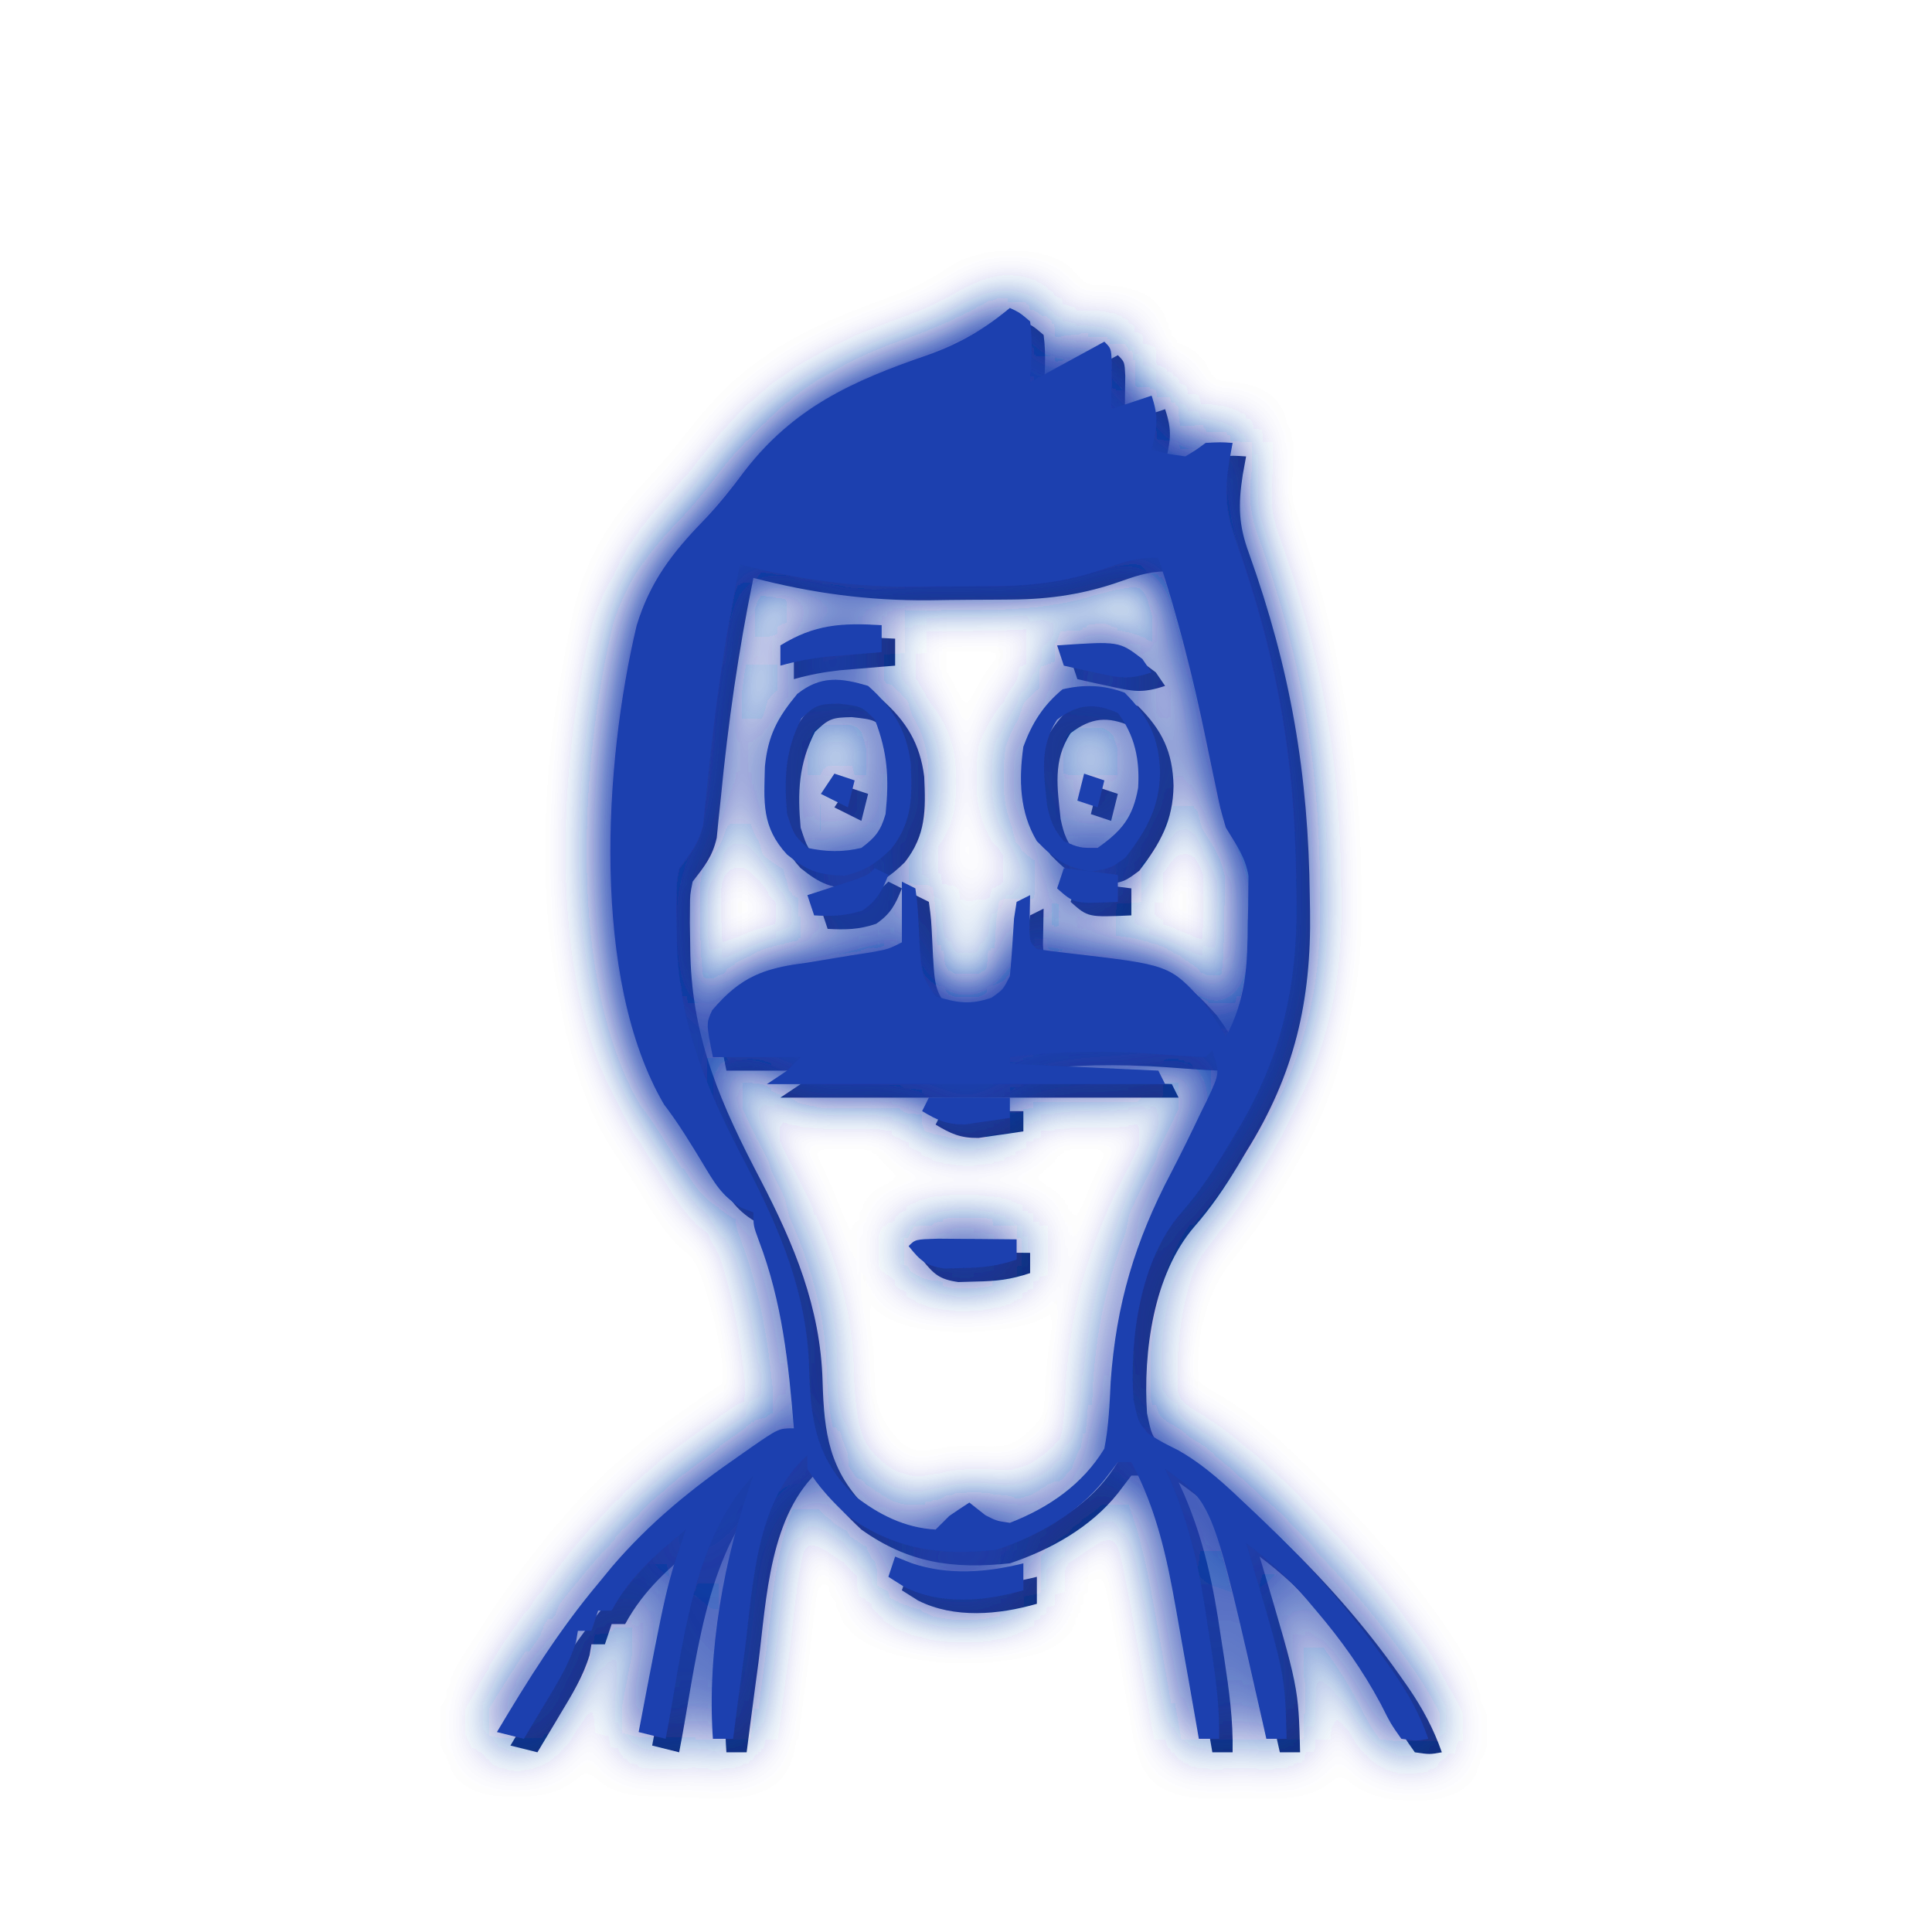
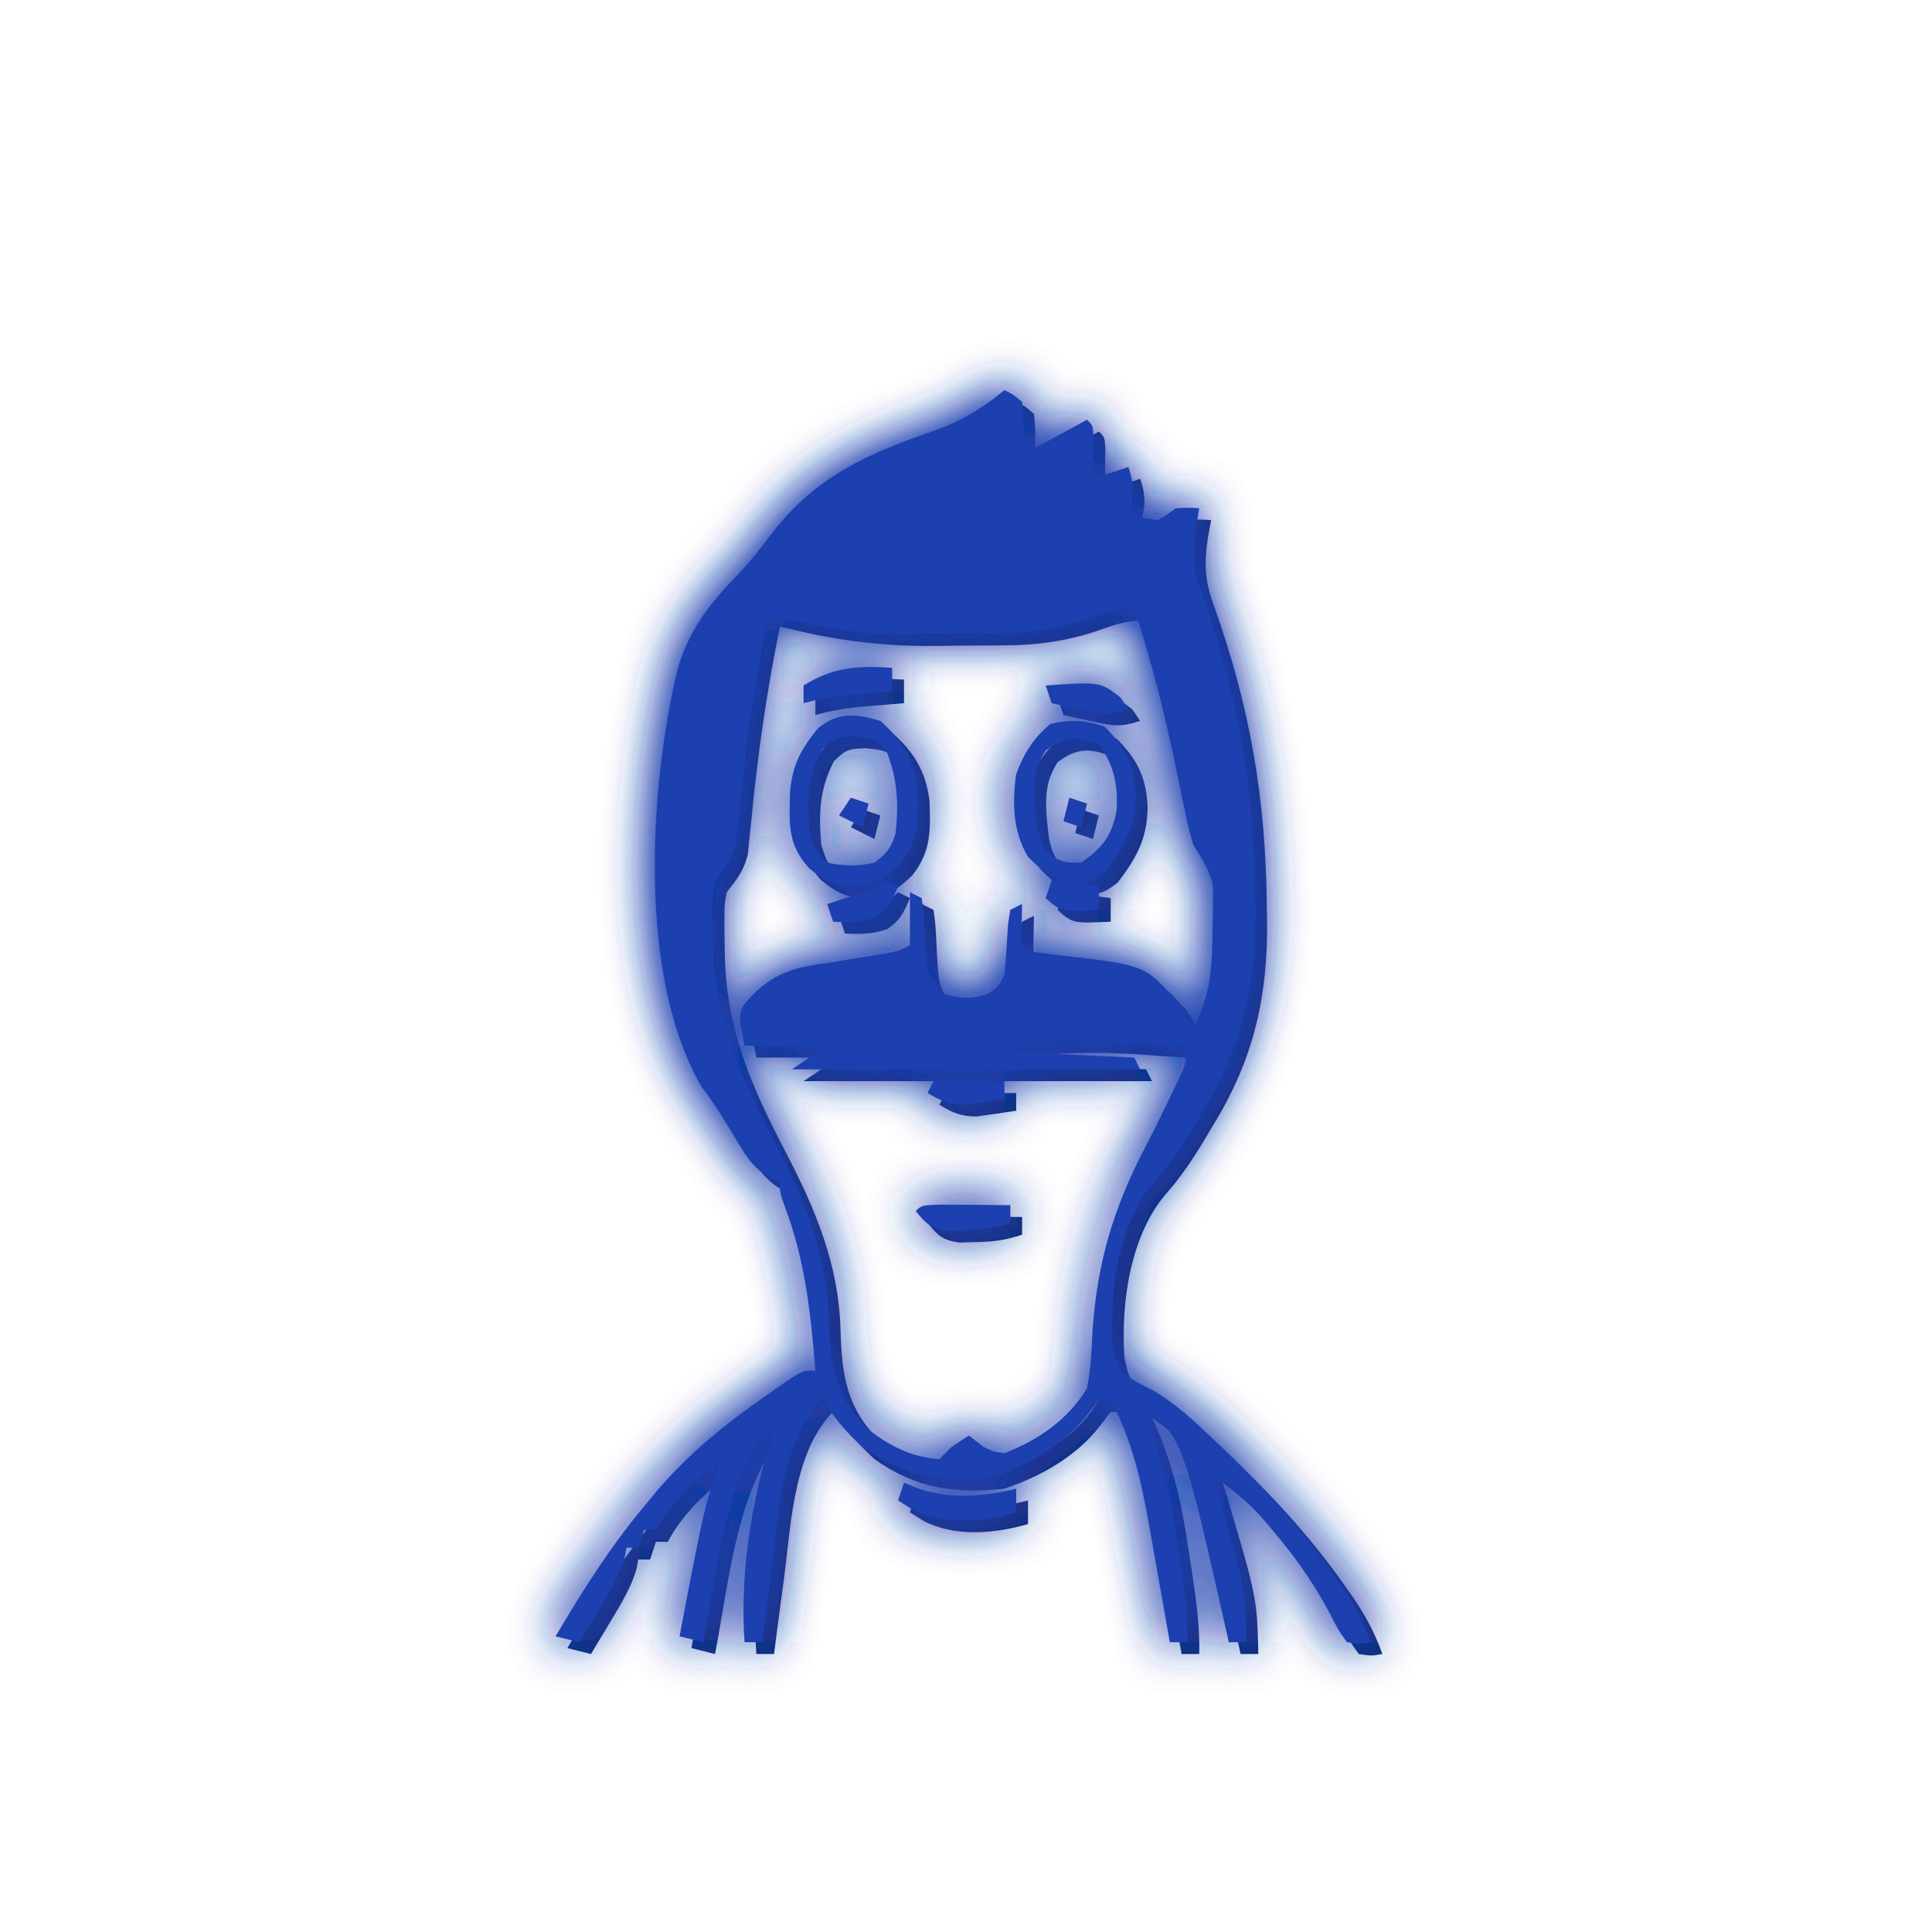
<svg xmlns="http://www.w3.org/2000/svg" version="1.1" width="229" height="229" viewBox="0 0 229 229">
  <defs>
    <filter id="glow">
      <feGaussianBlur stdDeviation="4" result="blur" />
      <feMerge>
        <feMergeNode in="blur" />
        <feMergeNode in="blur" />
        <feMergeNode in="SourceGraphic" />
      </feMerge>
    </filter>
  </defs>
-   <g transform="translate(22.9,22.9) scale(0.8)">
+   <g transform="translate(34.35,34.35) scale(0.7)">
    <g transform="translate(2,2)">
      <path d="M0 0 C1.488 0.711 1.488 0.711 3 2 C3.411 5.039 3.132 7.922 3 11 C6.63 9.02 10.26 7.04 14 5 C15 6 15 6 15.098 8.066 C15.086 8.89 15.074 9.714 15.062 10.562 C15.053 11.389 15.044 12.215 15.035 13.066 C15.024 13.704 15.012 14.343 15 15 C16.98 14.34 18.96 13.68 21 13 C22.097 16.29 21.8 17.713 21 21 C23.312 21.625 23.312 21.625 26 22 C27.562 21.062 27.562 21.062 29 20 C31.188 19.875 31.188 19.875 33 20 C32.835 20.907 32.67 21.815 32.5 22.75 C31.816 27.194 31.869 30.125 33.426 34.352 C39.604 51.617 42.243 67.045 42.438 85.312 C42.444 85.652 42.444 85.652 42.475 87.373 C42.676 100.65 40.197 111.499 33.062 122.938 C32.645 123.639 32.228 124.341 31.799 125.064 C29.838 128.303 27.829 131.287 25.328 134.133 C19.274 141.169 17.718 152.719 18.32 161.773 C19 165 19 165 20.492 166.789 C22.562 168.062 22.562 168.062 25.031 169.297 C29.068 171.613 32.202 174.617 35.562 177.812 C36.217 178.433 36.871 179.054 37.546 179.693 C44.384 186.245 50.431 193.001 55.875 200.75 C56.257 201.293 56.639 201.837 57.033 202.397 C59.144 205.488 60.748 208.441 62 212 C60.191 212.324 60.191 212.324 58 212 C56.465 209.832 56.465 209.832 54.938 206.812 C52.224 201.756 49.098 197.365 45.375 193 C44.92 192.461 44.465 191.922 43.996 191.366 C41.232 188.179 38.374 185.533 35 183 C35.146 183.488 35.292 183.975 35.443 184.478 C40.768 202.411 40.768 202.411 41 212 C40.01 212 39.02 212 38 212 C37.844 211.306 37.689 210.611 37.529 209.896 C30.109 177.081 30.109 177.081 23 172 C23.263 172.573 23.525 173.146 23.796 173.737 C26.786 180.661 28.173 187.373 29.25 194.812 C29.423 195.918 29.595 197.023 29.773 198.162 C30.483 202.822 31.101 207.278 31 212 C30.01 212 29.02 212 28 212 C27.818 210.947 27.636 209.894 27.449 208.809 C26.785 204.983 26.106 201.161 25.419 197.339 C25.152 195.849 24.888 194.359 24.628 192.868 C23.274 185.153 21.73 177.986 18 171 C17.34 171 16.68 171 16 171 C15.34 171.866 14.68 172.732 14 173.625 C10.017 178.645 4.023 181.992 -2 184 C-10.417 184.897 -17.029 183.969 -24 179 C-26.3 176.857 -28.34 174.678 -30 172 C-30 171.34 -30 170.68 -30 170 C-37.608 176.665 -38.054 189.213 -39.25 198.688 C-39.423 199.986 -39.598 201.285 -39.773 202.584 C-40.195 205.721 -40.602 208.86 -41 212 C-41.99 212 -42.98 212 -44 212 C-44.891 199.161 -42.38 185.084 -38 173 C-47.311 182.643 -48.511 199.377 -51 212 C-52.32 211.67 -53.64 211.34 -55 211 C-50.844 189.186 -50.844 189.186 -48 181 C-52.469 184.683 -56.193 187.853 -59 193 C-59.66 193 -60.32 193 -61 193 C-61.33 193.99 -61.66 194.98 -62 196 C-62.66 196 -63.32 196 -64 196 C-64.092 196.531 -64.183 197.062 -64.277 197.609 C-65.234 200.773 -66.865 203.44 -68.562 206.25 C-68.892 206.804 -69.221 207.359 -69.561 207.93 C-70.369 209.289 -71.184 210.645 -72 212 C-73.32 211.67 -74.64 211.34 -76 211 C-71.417 203.299 -66.78 195.879 -61 189 C-60.667 188.595 -60.667 188.595 -58.984 186.543 C-53.349 179.945 -47.113 174.909 -40 170 C-39.731 169.811 -39.731 169.811 -38.373 168.854 C-34.239 166 -34.239 166 -32 166 C-32.795 156.33 -33.724 147.308 -37.195 138.188 C-38 136 -38 136 -38 134 C-38.588 133.778 -39.176 133.557 -39.781 133.328 C-42.682 131.592 -43.765 129.636 -45.5 126.75 C-47.317 123.746 -49.115 120.792 -51.25 118 C-62.095 99.409 -60.165 67.42 -55.293 47.043 C-53.29 40.503 -50.031 36.292 -45.301 31.414 C-43.122 29.128 -41.253 26.784 -39.375 24.25 C-32.076 14.784 -23.417 10.835 -12.25 7 C-7.539 5.351 -3.827 3.187 0 0 Z M14.625 38.438 C9.128 40.393 4.051 41.162 -1.777 41.203 C-2.425 41.209 -3.073 41.215 -3.74 41.22 C-5.111 41.23 -6.482 41.236 -7.853 41.24 C-9.9 41.25 -11.947 41.281 -13.994 41.312 C-23.033 41.383 -31.254 40.267 -40 38 C-42.218 48.814 -43.756 59.573 -44.822 70.568 C-44.932 71.603 -45.042 72.637 -45.156 73.703 C-45.202 74.165 -45.202 74.165 -45.432 76.505 C-46.077 79.336 -47.25 80.726 -49 83 C-49.388 84.916 -49.388 84.916 -49.398 86.906 C-49.405 87.644 -49.411 88.381 -49.418 89.141 C-49.404 89.92 -49.39 90.698 -49.375 91.5 C-49.363 92.308 -49.352 93.116 -49.34 93.949 C-48.998 106.573 -44.713 116.161 -38.96 127.15 C-33.96 136.781 -30.064 146.075 -29.749 157.018 C-29.525 164.721 -28.81 170.333 -23 176 C-19.442 178.784 -15.575 180.739 -11 181 C-10.34 180.34 -9.68 179.68 -9 179 C-8.012 178.316 -7.014 177.645 -6 177 C-5.216 177.619 -4.433 178.238 -3.625 178.875 C-1.984 179.711 -1.984 179.711 0 180 C5.737 177.781 10.8 174.295 14 169 C14.643 165.703 14.779 162.413 14.938 159.062 C15.746 147.604 18.536 138.304 23.883 128.141 C25.425 125.186 26.879 122.195 28.312 119.188 C28.592 118.623 28.871 118.059 29.158 117.478 C31.114 113.343 31.114 113.343 30 110 C29.67 110.33 29.34 110.66 29 111 C26.386 110.88 23.795 110.707 21.188 110.5 C13.981 109.989 7.183 110.1 0 111 C0 111.33 0 111.66 0 112 C3.63 112.165 3.63 112.165 22 113 C22.33 113.66 22.66 114.32 23 115 C3.53 115 -15.94 115 -36 115 C-35.505 114.67 -35.505 114.67 -33 113 C-32.67 112.67 -32.67 112.67 -31 111 C-35.29 111 -39.58 111 -44 111 C-45 106 -45 106 -44.102 104.051 C-39.838 99.031 -36.419 97.816 -30 97 C-27.853 96.651 -25.707 96.297 -23.562 95.938 C-23.058 95.86 -23.058 95.86 -20.504 95.465 C-18 95 -18 95 -16 94 C-16 91.03 -16 88.06 -16 85 C-15.67 85.165 -15.67 85.165 -14 86 C-13.656 88.582 -13.656 88.582 -13.5 91.812 C-13.156 98.868 -13.156 98.868 -11 102 C-7.815 102.969 -5.852 103.299 -2.688 102.188 C-1 101 -1 101 0 99 C0.274 96.147 0.446 93.294 0.621 90.434 C0.684 90.032 0.684 90.032 1 88 C1.66 87.67 2.32 87.34 3 87 C2.967 88.79 2.935 90.581 2.902 92.371 C3 94 3 94 4 95 C5.535 95.213 7.07 95.42 8.61 95.594 C23.653 97.329 23.653 97.329 28.656 102.816 C29.882 104.502 30.984 106.182 32 108 C35.024 102.355 35.21 97.351 35.25 91.062 C35.271 90.264 35.291 89.465 35.312 88.643 C35.318 87.865 35.323 87.087 35.328 86.285 C35.337 85.583 35.347 84.88 35.356 84.156 C34.887 81.317 33.482 79.456 32 77 C31.172 74.16 31.172 74.16 30.535 71.062 C30.416 70.501 30.296 69.94 30.173 69.361 C29.794 67.576 29.427 65.788 29.062 64 C27.171 54.815 24.911 45.922 22 37 C19.047 37 17.366 37.46 14.625 38.438 Z " fill="#142d7a" transform="translate(121,17)" />
      <path d="M0 0 C0 1.32 0 2.64 0 4 C-0.748 4.061 -1.495 4.121 -2.266 4.184 C-3.25 4.267 -4.235 4.351 -5.25 4.438 C-5.737 4.478 -5.737 4.478 -8.203 4.684 C-10.565 4.951 -12.719 5.354 -15 6 C-15 5.01 -15 4.02 -15 3 C-9.906 -0.135 -5.915 -0.355 0 0 Z " fill="#142d7a" transform="translate(102,64)" />
      <path d="M0 0 C9.173 -0.63 9.173 -0.63 12.625 2 C13.079 2.66 13.533 3.32 14 4 C10.617 5.128 9.232 4.818 5.812 4.062 C4.911 3.868 4.01 3.673 3.082 3.473 C2.738 3.395 2.738 3.395 1 3 C0.67 2.01 0.34 1.02 0 0 Z " fill="#142d7a" transform="translate(128,67)" />
      <path d="M0 0 C3.652 3.243 5.691 6.541 6.309 11.453 C6.538 16.424 6.585 20.09 3.438 24.125 C1.248 26.273 -0.551 27.491 -3.562 28.125 C-7.43 27.984 -9.01 27.409 -12 25 C-15.803 20.894 -15.43 17.287 -15.293 11.918 C-14.832 7.329 -13.444 4.744 -10.5 1.188 C-7.022 -1.566 -4.039 -1.212 0 0 Z M-9.875 4.812 C-12.308 9.543 -12.474 13.791 -12 19 C-11 22.062 -11 22.062 -9 24 C-6.242 24.592 -3.746 24.664 -1 24 C1.067 22.461 1.865 21.467 2.582 18.984 C3.122 13.754 2.91 9.926 1 5 C-1 3 -1 3 -4.438 2.625 C-7.26 2.701 -7.757 2.765 -9.875 4.812 Z " fill="#142d7a" transform="translate(100,73)" />
      <path d="M0 0 C3.568 3.568 5.131 6.788 5.25 11.812 C5.174 16.958 3.28 20.323 0.188 24.375 C-2 26 -2 26 -4.938 26.5 C-8.75 25.877 -10.319 24.756 -13 22 C-15.578 17.704 -15.683 12.871 -15 8 C-13.717 4.502 -12.061 1.878 -9.188 -0.5 C-5.933 -1.244 -3.152 -1.151 0 0 Z M-10 4 C-12.669 8.067 -11.962 12.075 -11.484 16.695 C-11.001 18.993 -10.532 20.244 -9 22 C-6.688 23 -6.688 23 -4 23 C-0.397 20.461 1.218 18.483 2 14.125 C2.268 9.969 1.54 6.367 -1 3 C-4.53 1.461 -6.927 1.669 -10 4 Z " fill="#142d7a" transform="translate(138,74)" />
      <path d="M0 0 C0.99 0.33 1.98 0.66 3 1 C2.67 2.32 2.34 3.64 2 5 C0.68 4.34 -0.64 3.68 -2 3 C-1.34 2.01 -0.68 1.02 0 0 Z " fill="#142d7a" transform="translate(95,86)" />
      <path d="M0 0 C0.99 0.33 1.98 0.66 3 1 C2.67 2.32 2.34 3.64 2 5 C1.01 4.67 0.02 4.34 -1 4 C-0.67 2.68 -0.34 1.36 0 0 Z " fill="#142d7a" transform="translate(132,86)" />
      <path d="M0 0 C0.66 0.33 1.32 0.66 2 1 C1.036 3.409 0.348 4.76 -1.812 6.25 C-4.323 7.111 -6.363 7.146 -9 7 C-9.33 6.01 -9.66 5.02 -10 4 C-9.362 3.795 -8.724 3.59 -8.066 3.379 C-7.24 3.109 -6.414 2.84 -5.562 2.562 C-4.739 2.296 -3.915 2.029 -3.066 1.754 C-1 1 -1 1 0 0 Z " fill="#142d7a" transform="translate(101,100)" />
      <path d="M0 0 C2.64 0.33 5.28 0.66 8 1 C8 2.32 8 3.64 8 5 C1.571 5.286 1.571 5.286 -1 3 C-0.67 2.01 -0.34 1.02 0 0 Z " fill="#142d7a" transform="translate(129,100)" />
      <path d="M0 0 C3.96 0 7.92 0 12 0 C12 0.99 12 1.98 12 3 C10.586 3.224 9.168 3.428 7.75 3.625 C6.961 3.741 6.172 3.857 5.359 3.977 C2.678 4.003 1.273 3.366 -1 2 C-0.67 1.34 -0.34 0.68 0 0 Z " fill="#142d7a" transform="translate(109,134)" />
      <path d="M0 0 C1.395 0.007 2.789 0.019 4.184 0.035 C4.895 0.04 5.605 0.044 6.338 0.049 C8.099 0.061 9.86 0.079 11.621 0.098 C11.621 1.088 11.621 2.078 11.621 3.098 C8.716 4.066 6.655 4.293 3.621 4.348 C2.755 4.373 1.889 4.399 0.996 4.426 C-1.808 4.038 -2.642 3.269 -4.379 1.098 C-3.379 0.098 -3.379 0.098 0 0 Z " fill="#142d7a" transform="translate(110.3789,154.9023)" />
      <path d="M0 0 C0.412 0.165 0.412 0.165 2.5 1 C7.912 2.804 13.521 2.37 19 1 C19 2.32 19 3.64 19 5 C13.324 6.622 6.772 7.224 1.375 4.5 C0.591 4.005 -0.193 3.51 -1 3 C-0.67 2.01 -0.34 1.02 0 0 Z " fill="#142d7a" transform="translate(104,202)" />
    </g>
    <g filter="url(#glow)">
      <path d="M0 0 C1.488 0.711 1.488 0.711 3 2 C3.411 5.039 3.132 7.922 3 11 C6.63 9.02 10.26 7.04 14 5 C15 6 15 6 15.098 8.066 C15.086 8.89 15.074 9.714 15.062 10.562 C15.053 11.389 15.044 12.215 15.035 13.066 C15.024 13.704 15.012 14.343 15 15 C16.98 14.34 18.96 13.68 21 13 C22.097 16.29 21.8 17.713 21 21 C23.312 21.625 23.312 21.625 26 22 C27.562 21.062 27.562 21.062 29 20 C31.188 19.875 31.188 19.875 33 20 C32.835 20.907 32.67 21.815 32.5 22.75 C31.816 27.194 31.869 30.125 33.426 34.352 C39.604 51.617 42.243 67.045 42.438 85.312 C42.444 85.652 42.444 85.652 42.475 87.373 C42.676 100.65 40.197 111.499 33.062 122.938 C32.645 123.639 32.228 124.341 31.799 125.064 C29.838 128.303 27.829 131.287 25.328 134.133 C19.274 141.169 17.718 152.719 18.32 161.773 C19 165 19 165 20.492 166.789 C22.562 168.062 22.562 168.062 25.031 169.297 C29.068 171.613 32.202 174.617 35.562 177.812 C36.217 178.433 36.871 179.054 37.546 179.693 C44.384 186.245 50.431 193.001 55.875 200.75 C56.257 201.293 56.639 201.837 57.033 202.397 C59.144 205.488 60.748 208.441 62 212 C60.191 212.324 60.191 212.324 58 212 C56.465 209.832 56.465 209.832 54.938 206.812 C52.224 201.756 49.098 197.365 45.375 193 C44.92 192.461 44.465 191.922 43.996 191.366 C41.232 188.179 38.374 185.533 35 183 C35.146 183.488 35.292 183.975 35.443 184.478 C40.768 202.411 40.768 202.411 41 212 C40.01 212 39.02 212 38 212 C37.844 211.306 37.689 210.611 37.529 209.896 C30.109 177.081 30.109 177.081 23 172 C23.263 172.573 23.525 173.146 23.796 173.737 C26.786 180.661 28.173 187.373 29.25 194.812 C29.423 195.918 29.595 197.023 29.773 198.162 C30.483 202.822 31.101 207.278 31 212 C30.01 212 29.02 212 28 212 C27.818 210.947 27.636 209.894 27.449 208.809 C26.785 204.983 26.106 201.161 25.419 197.339 C25.152 195.849 24.888 194.359 24.628 192.868 C23.274 185.153 21.73 177.986 18 171 C17.34 171 16.68 171 16 171 C15.34 171.866 14.68 172.732 14 173.625 C10.017 178.645 4.023 181.992 -2 184 C-10.417 184.897 -17.029 183.969 -24 179 C-26.3 176.857 -28.34 174.678 -30 172 C-30 171.34 -30 170.68 -30 170 C-37.608 176.665 -38.054 189.213 -39.25 198.688 C-39.423 199.986 -39.598 201.285 -39.773 202.584 C-40.195 205.721 -40.602 208.86 -41 212 C-41.99 212 -42.98 212 -44 212 C-44.891 199.161 -42.38 185.084 -38 173 C-47.311 182.643 -48.511 199.377 -51 212 C-52.32 211.67 -53.64 211.34 -55 211 C-50.844 189.186 -50.844 189.186 -48 181 C-52.469 184.683 -56.193 187.853 -59 193 C-59.66 193 -60.32 193 -61 193 C-61.33 193.99 -61.66 194.98 -62 196 C-62.66 196 -63.32 196 -64 196 C-64.092 196.531 -64.183 197.062 -64.277 197.609 C-65.234 200.773 -66.865 203.44 -68.562 206.25 C-68.892 206.804 -69.221 207.359 -69.561 207.93 C-70.369 209.289 -71.184 210.645 -72 212 C-73.32 211.67 -74.64 211.34 -76 211 C-71.417 203.299 -66.78 195.879 -61 189 C-60.667 188.595 -60.667 188.595 -58.984 186.543 C-53.349 179.945 -47.113 174.909 -40 170 C-39.731 169.811 -39.731 169.811 -38.373 168.854 C-34.239 166 -34.239 166 -32 166 C-32.795 156.33 -33.724 147.308 -37.195 138.188 C-38 136 -38 136 -38 134 C-38.588 133.778 -39.176 133.557 -39.781 133.328 C-42.682 131.592 -43.765 129.636 -45.5 126.75 C-47.317 123.746 -49.115 120.792 -51.25 118 C-62.095 99.409 -60.165 67.42 -55.293 47.043 C-53.29 40.503 -50.031 36.292 -45.301 31.414 C-43.122 29.128 -41.253 26.784 -39.375 24.25 C-32.076 14.784 -23.417 10.835 -12.25 7 C-7.539 5.351 -3.827 3.187 0 0 Z M14.625 38.438 C9.128 40.393 4.051 41.162 -1.777 41.203 C-2.425 41.209 -3.073 41.215 -3.74 41.22 C-5.111 41.23 -6.482 41.236 -7.853 41.24 C-9.9 41.25 -11.947 41.281 -13.994 41.312 C-23.033 41.383 -31.254 40.267 -40 38 C-42.218 48.814 -43.756 59.573 -44.822 70.568 C-44.932 71.603 -45.042 72.637 -45.156 73.703 C-45.202 74.165 -45.202 74.165 -45.432 76.505 C-46.077 79.336 -47.25 80.726 -49 83 C-49.388 84.916 -49.388 84.916 -49.398 86.906 C-49.405 87.644 -49.411 88.381 -49.418 89.141 C-49.404 89.92 -49.39 90.698 -49.375 91.5 C-49.363 92.308 -49.352 93.116 -49.34 93.949 C-48.998 106.573 -44.713 116.161 -38.96 127.15 C-33.96 136.781 -30.064 146.075 -29.749 157.018 C-29.525 164.721 -28.81 170.333 -23 176 C-19.442 178.784 -15.575 180.739 -11 181 C-10.34 180.34 -9.68 179.68 -9 179 C-8.012 178.316 -7.014 177.645 -6 177 C-5.216 177.619 -4.433 178.238 -3.625 178.875 C-1.984 179.711 -1.984 179.711 0 180 C5.737 177.781 10.8 174.295 14 169 C14.643 165.703 14.779 162.413 14.938 159.062 C15.746 147.604 18.536 138.304 23.883 128.141 C25.425 125.186 26.879 122.195 28.312 119.188 C28.592 118.623 28.871 118.059 29.158 117.478 C31.114 113.343 31.114 113.343 30 110 C29.67 110.33 29.34 110.66 29 111 C26.386 110.88 23.795 110.707 21.188 110.5 C13.981 109.989 7.183 110.1 0 111 C0 111.33 0 111.66 0 112 C3.63 112.165 3.63 112.165 22 113 C22.33 113.66 22.66 114.32 23 115 C3.53 115 -15.94 115 -36 115 C-35.505 114.67 -35.505 114.67 -33 113 C-32.67 112.67 -32.67 112.67 -31 111 C-35.29 111 -39.58 111 -44 111 C-45 106 -45 106 -44.102 104.051 C-39.838 99.031 -36.419 97.816 -30 97 C-27.853 96.651 -25.707 96.297 -23.562 95.938 C-23.058 95.86 -23.058 95.86 -20.504 95.465 C-18 95 -18 95 -16 94 C-16 91.03 -16 88.06 -16 85 C-15.67 85.165 -15.67 85.165 -14 86 C-13.656 88.582 -13.656 88.582 -13.5 91.812 C-13.156 98.868 -13.156 98.868 -11 102 C-7.815 102.969 -5.852 103.299 -2.688 102.188 C-1 101 -1 101 0 99 C0.274 96.147 0.446 93.294 0.621 90.434 C0.684 90.032 0.684 90.032 1 88 C1.66 87.67 2.32 87.34 3 87 C2.967 88.79 2.935 90.581 2.902 92.371 C3 94 3 94 4 95 C5.535 95.213 7.07 95.42 8.61 95.594 C23.653 97.329 23.653 97.329 28.656 102.816 C29.882 104.502 30.984 106.182 32 108 C35.024 102.355 35.21 97.351 35.25 91.062 C35.271 90.264 35.291 89.465 35.312 88.643 C35.318 87.865 35.323 87.087 35.328 86.285 C35.337 85.583 35.347 84.88 35.356 84.156 C34.887 81.317 33.482 79.456 32 77 C31.172 74.16 31.172 74.16 30.535 71.062 C30.416 70.501 30.296 69.94 30.173 69.361 C29.794 67.576 29.427 65.788 29.062 64 C27.171 54.815 24.911 45.922 22 37 C19.047 37 17.366 37.46 14.625 38.438 Z " fill="#1e40af" transform="translate(121,17)" />
      <path d="M0 0 C0 1.32 0 2.64 0 4 C-0.748 4.061 -1.495 4.121 -2.266 4.184 C-3.25 4.267 -4.235 4.351 -5.25 4.438 C-5.737 4.478 -5.737 4.478 -8.203 4.684 C-10.565 4.951 -12.719 5.354 -15 6 C-15 5.01 -15 4.02 -15 3 C-9.906 -0.135 -5.915 -0.355 0 0 Z " fill="#1e40af" transform="translate(102,64)" />
      <path d="M0 0 C9.173 -0.63 9.173 -0.63 12.625 2 C13.079 2.66 13.533 3.32 14 4 C10.617 5.128 9.232 4.818 5.812 4.062 C4.911 3.868 4.01 3.673 3.082 3.473 C2.738 3.395 2.738 3.395 1 3 C0.67 2.01 0.34 1.02 0 0 Z " fill="#1e40af" transform="translate(128,67)" />
      <path d="M0 0 C3.652 3.243 5.691 6.541 6.309 11.453 C6.538 16.424 6.585 20.09 3.438 24.125 C1.248 26.273 -0.551 27.491 -3.562 28.125 C-7.43 27.984 -9.01 27.409 -12 25 C-15.803 20.894 -15.43 17.287 -15.293 11.918 C-14.832 7.329 -13.444 4.744 -10.5 1.188 C-7.022 -1.566 -4.039 -1.212 0 0 Z M-9.875 4.812 C-12.308 9.543 -12.474 13.791 -12 19 C-11 22.062 -11 22.062 -9 24 C-6.242 24.592 -3.746 24.664 -1 24 C1.067 22.461 1.865 21.467 2.582 18.984 C3.122 13.754 2.91 9.926 1 5 C-1 3 -1 3 -4.438 2.625 C-7.26 2.701 -7.757 2.765 -9.875 4.812 Z " fill="#1e40af" transform="translate(100,73)" />
      <path d="M0 0 C3.568 3.568 5.131 6.788 5.25 11.812 C5.174 16.958 3.28 20.323 0.188 24.375 C-2 26 -2 26 -4.938 26.5 C-8.75 25.877 -10.319 24.756 -13 22 C-15.578 17.704 -15.683 12.871 -15 8 C-13.717 4.502 -12.061 1.878 -9.188 -0.5 C-5.933 -1.244 -3.152 -1.151 0 0 Z M-10 4 C-12.669 8.067 -11.962 12.075 -11.484 16.695 C-11.001 18.993 -10.532 20.244 -9 22 C-6.688 23 -6.688 23 -4 23 C-0.397 20.461 1.218 18.483 2 14.125 C2.268 9.969 1.54 6.367 -1 3 C-4.53 1.461 -6.927 1.669 -10 4 Z " fill="#1e40af" transform="translate(138,74)" />
      <path d="M0 0 C0.99 0.33 1.98 0.66 3 1 C2.67 2.32 2.34 3.64 2 5 C0.68 4.34 -0.64 3.68 -2 3 C-1.34 2.01 -0.68 1.02 0 0 Z " fill="#1e40af" transform="translate(95,86)" />
      <path d="M0 0 C0.99 0.33 1.98 0.66 3 1 C2.67 2.32 2.34 3.64 2 5 C1.01 4.67 0.02 4.34 -1 4 C-0.67 2.68 -0.34 1.36 0 0 Z " fill="#1e40af" transform="translate(132,86)" />
      <path d="M0 0 C0.66 0.33 1.32 0.66 2 1 C1.036 3.409 0.348 4.76 -1.812 6.25 C-4.323 7.111 -6.363 7.146 -9 7 C-9.33 6.01 -9.66 5.02 -10 4 C-9.362 3.795 -8.724 3.59 -8.066 3.379 C-7.24 3.109 -6.414 2.84 -5.562 2.562 C-4.739 2.296 -3.915 2.029 -3.066 1.754 C-1 1 -1 1 0 0 Z " fill="#1e40af" transform="translate(101,100)" />
      <path d="M0 0 C2.64 0.33 5.28 0.66 8 1 C8 2.32 8 3.64 8 5 C1.571 5.286 1.571 5.286 -1 3 C-0.67 2.01 -0.34 1.02 0 0 Z " fill="#1e40af" transform="translate(129,100)" />
      <path d="M0 0 C3.96 0 7.92 0 12 0 C12 0.99 12 1.98 12 3 C10.586 3.224 9.168 3.428 7.75 3.625 C6.961 3.741 6.172 3.857 5.359 3.977 C2.678 4.003 1.273 3.366 -1 2 C-0.67 1.34 -0.34 0.68 0 0 Z " fill="#1e40af" transform="translate(109,134)" />
      <path d="M0 0 C1.395 0.007 2.789 0.019 4.184 0.035 C4.895 0.04 5.605 0.044 6.338 0.049 C8.099 0.061 9.86 0.079 11.621 0.098 C11.621 1.088 11.621 2.078 11.621 3.098 C8.716 4.066 6.655 4.293 3.621 4.348 C2.755 4.373 1.889 4.399 0.996 4.426 C-1.808 4.038 -2.642 3.269 -4.379 1.098 C-3.379 0.098 -3.379 0.098 0 0 Z " fill="#1e40af" transform="translate(110.3789,154.9023)" />
      <path d="M0 0 C0.412 0.165 0.412 0.165 2.5 1 C7.912 2.804 13.521 2.37 19 1 C19 2.32 19 3.64 19 5 C13.324 6.622 6.772 7.224 1.375 4.5 C0.591 4.005 -0.193 3.51 -1 3 C-0.67 2.01 -0.34 1.02 0 0 Z " fill="#1e40af" transform="translate(104,202)" />
    </g>
  </g>
</svg>
